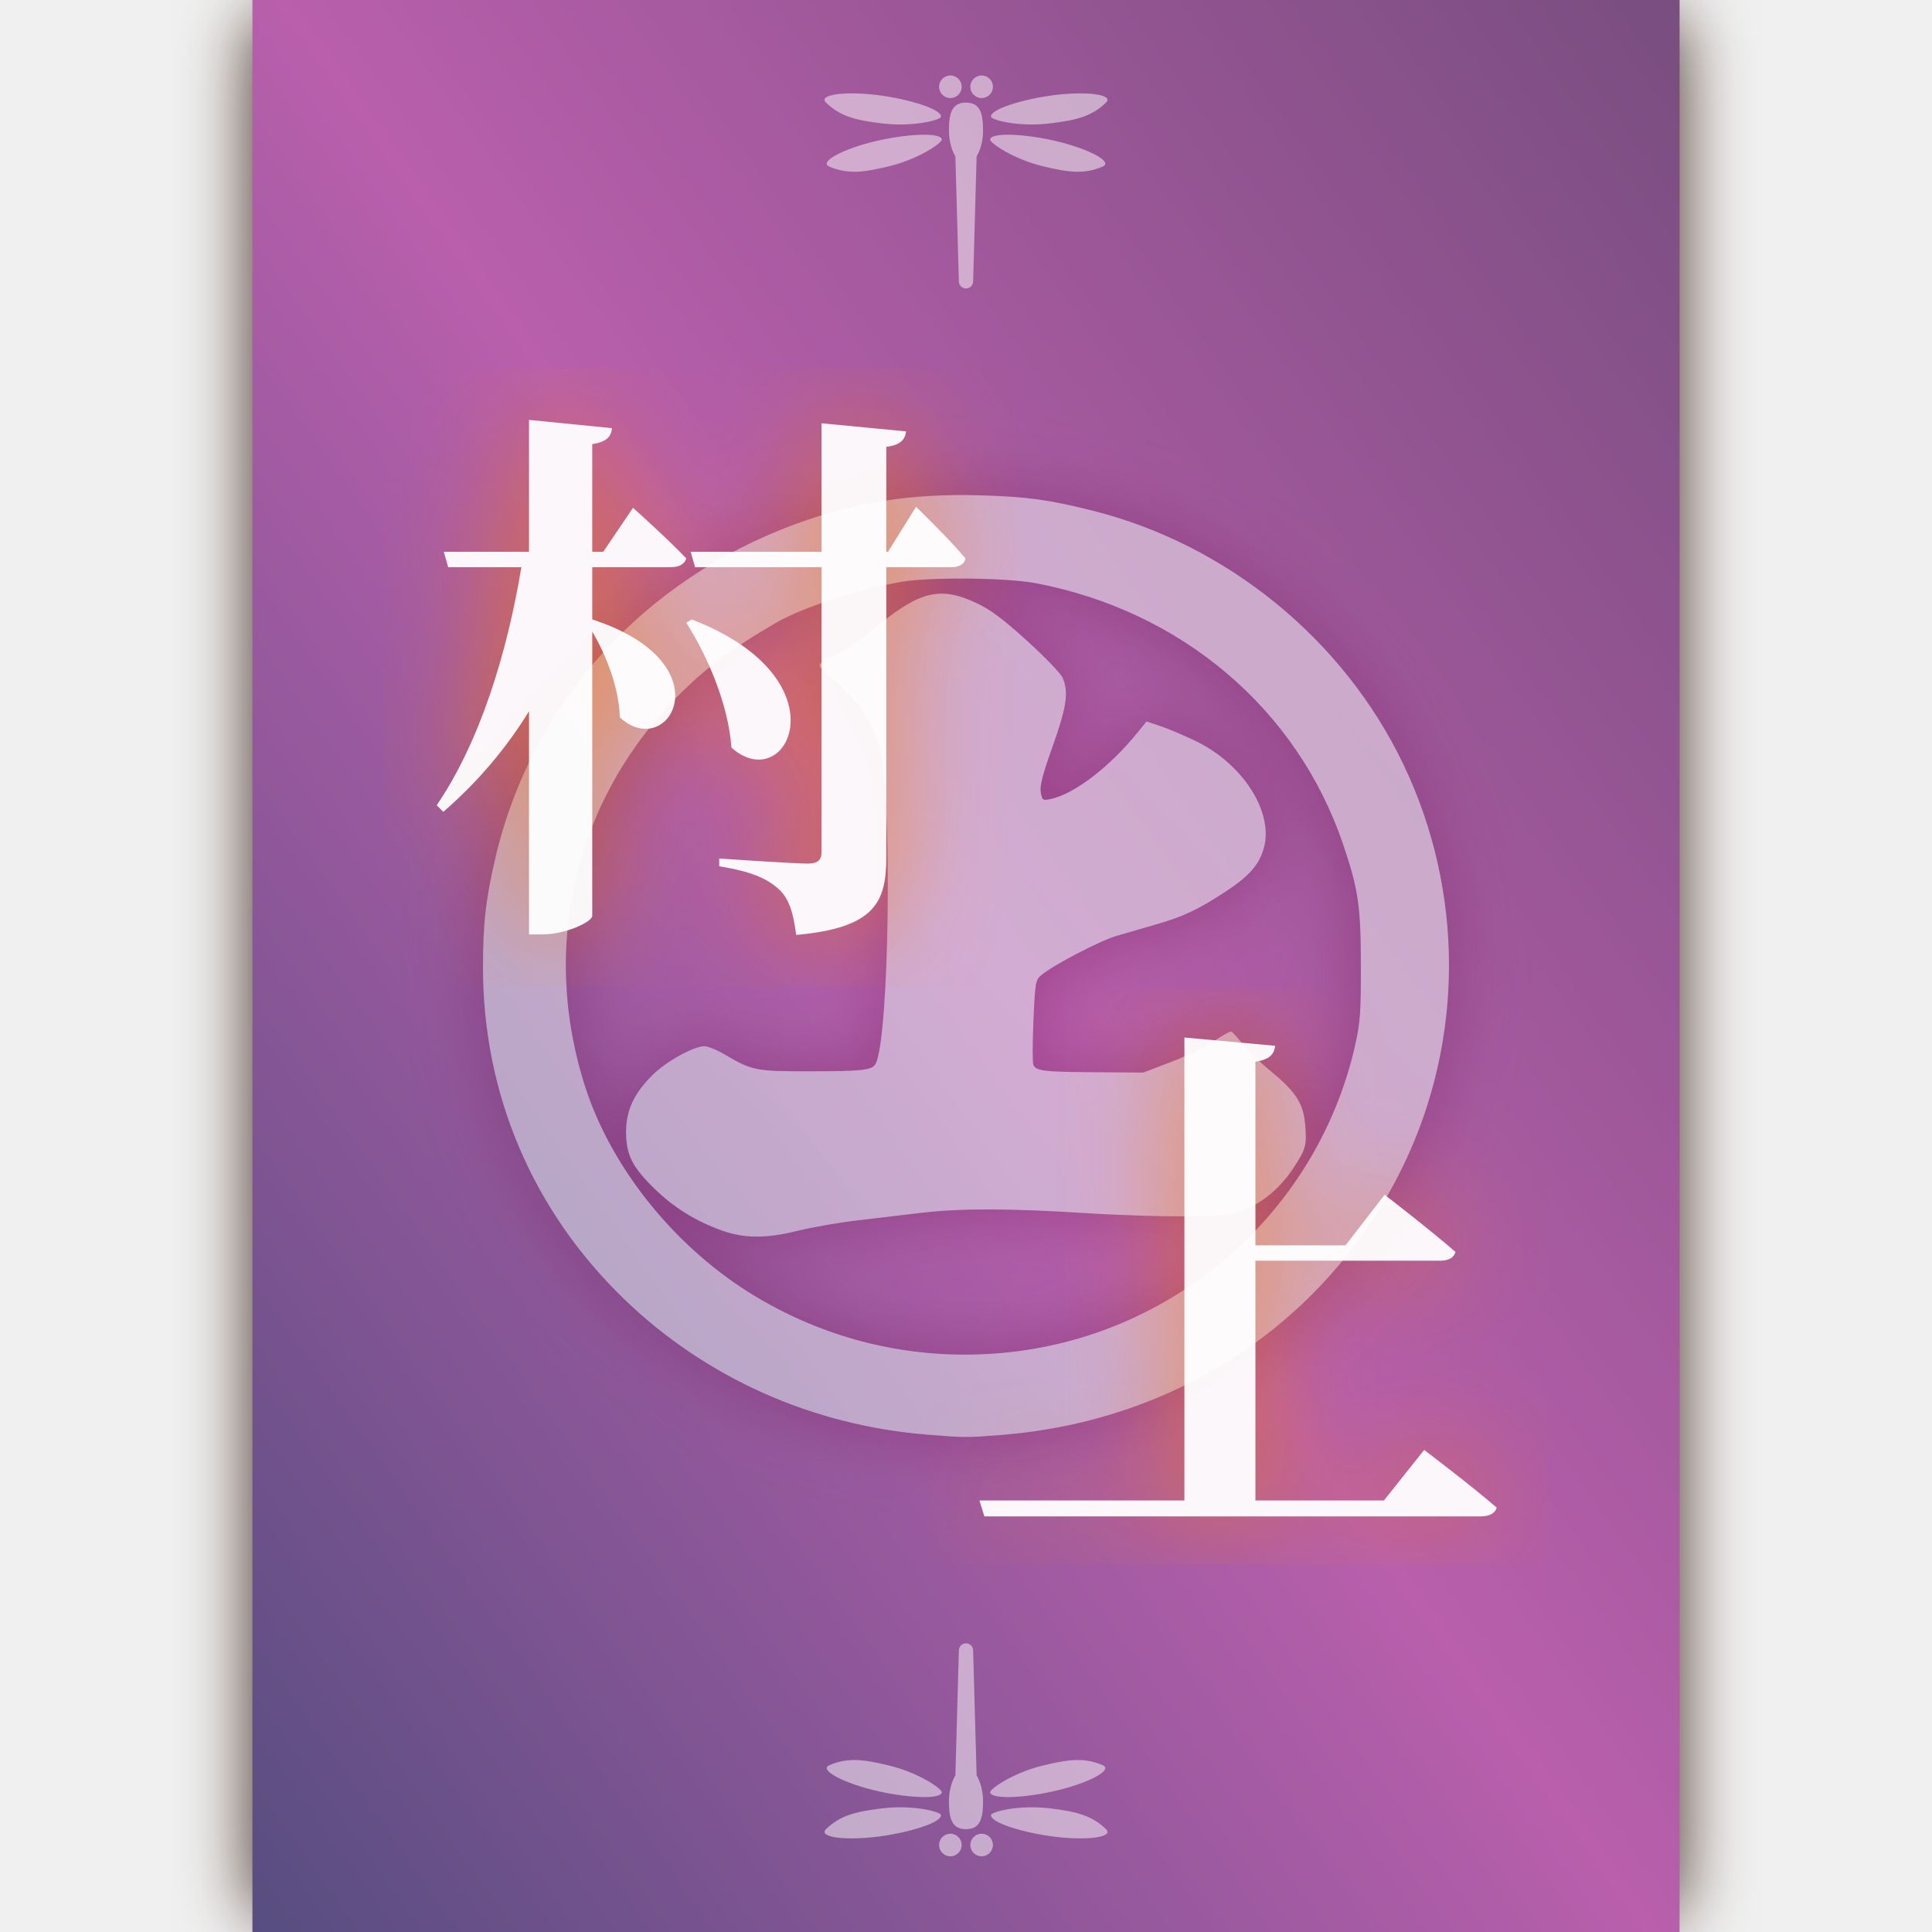
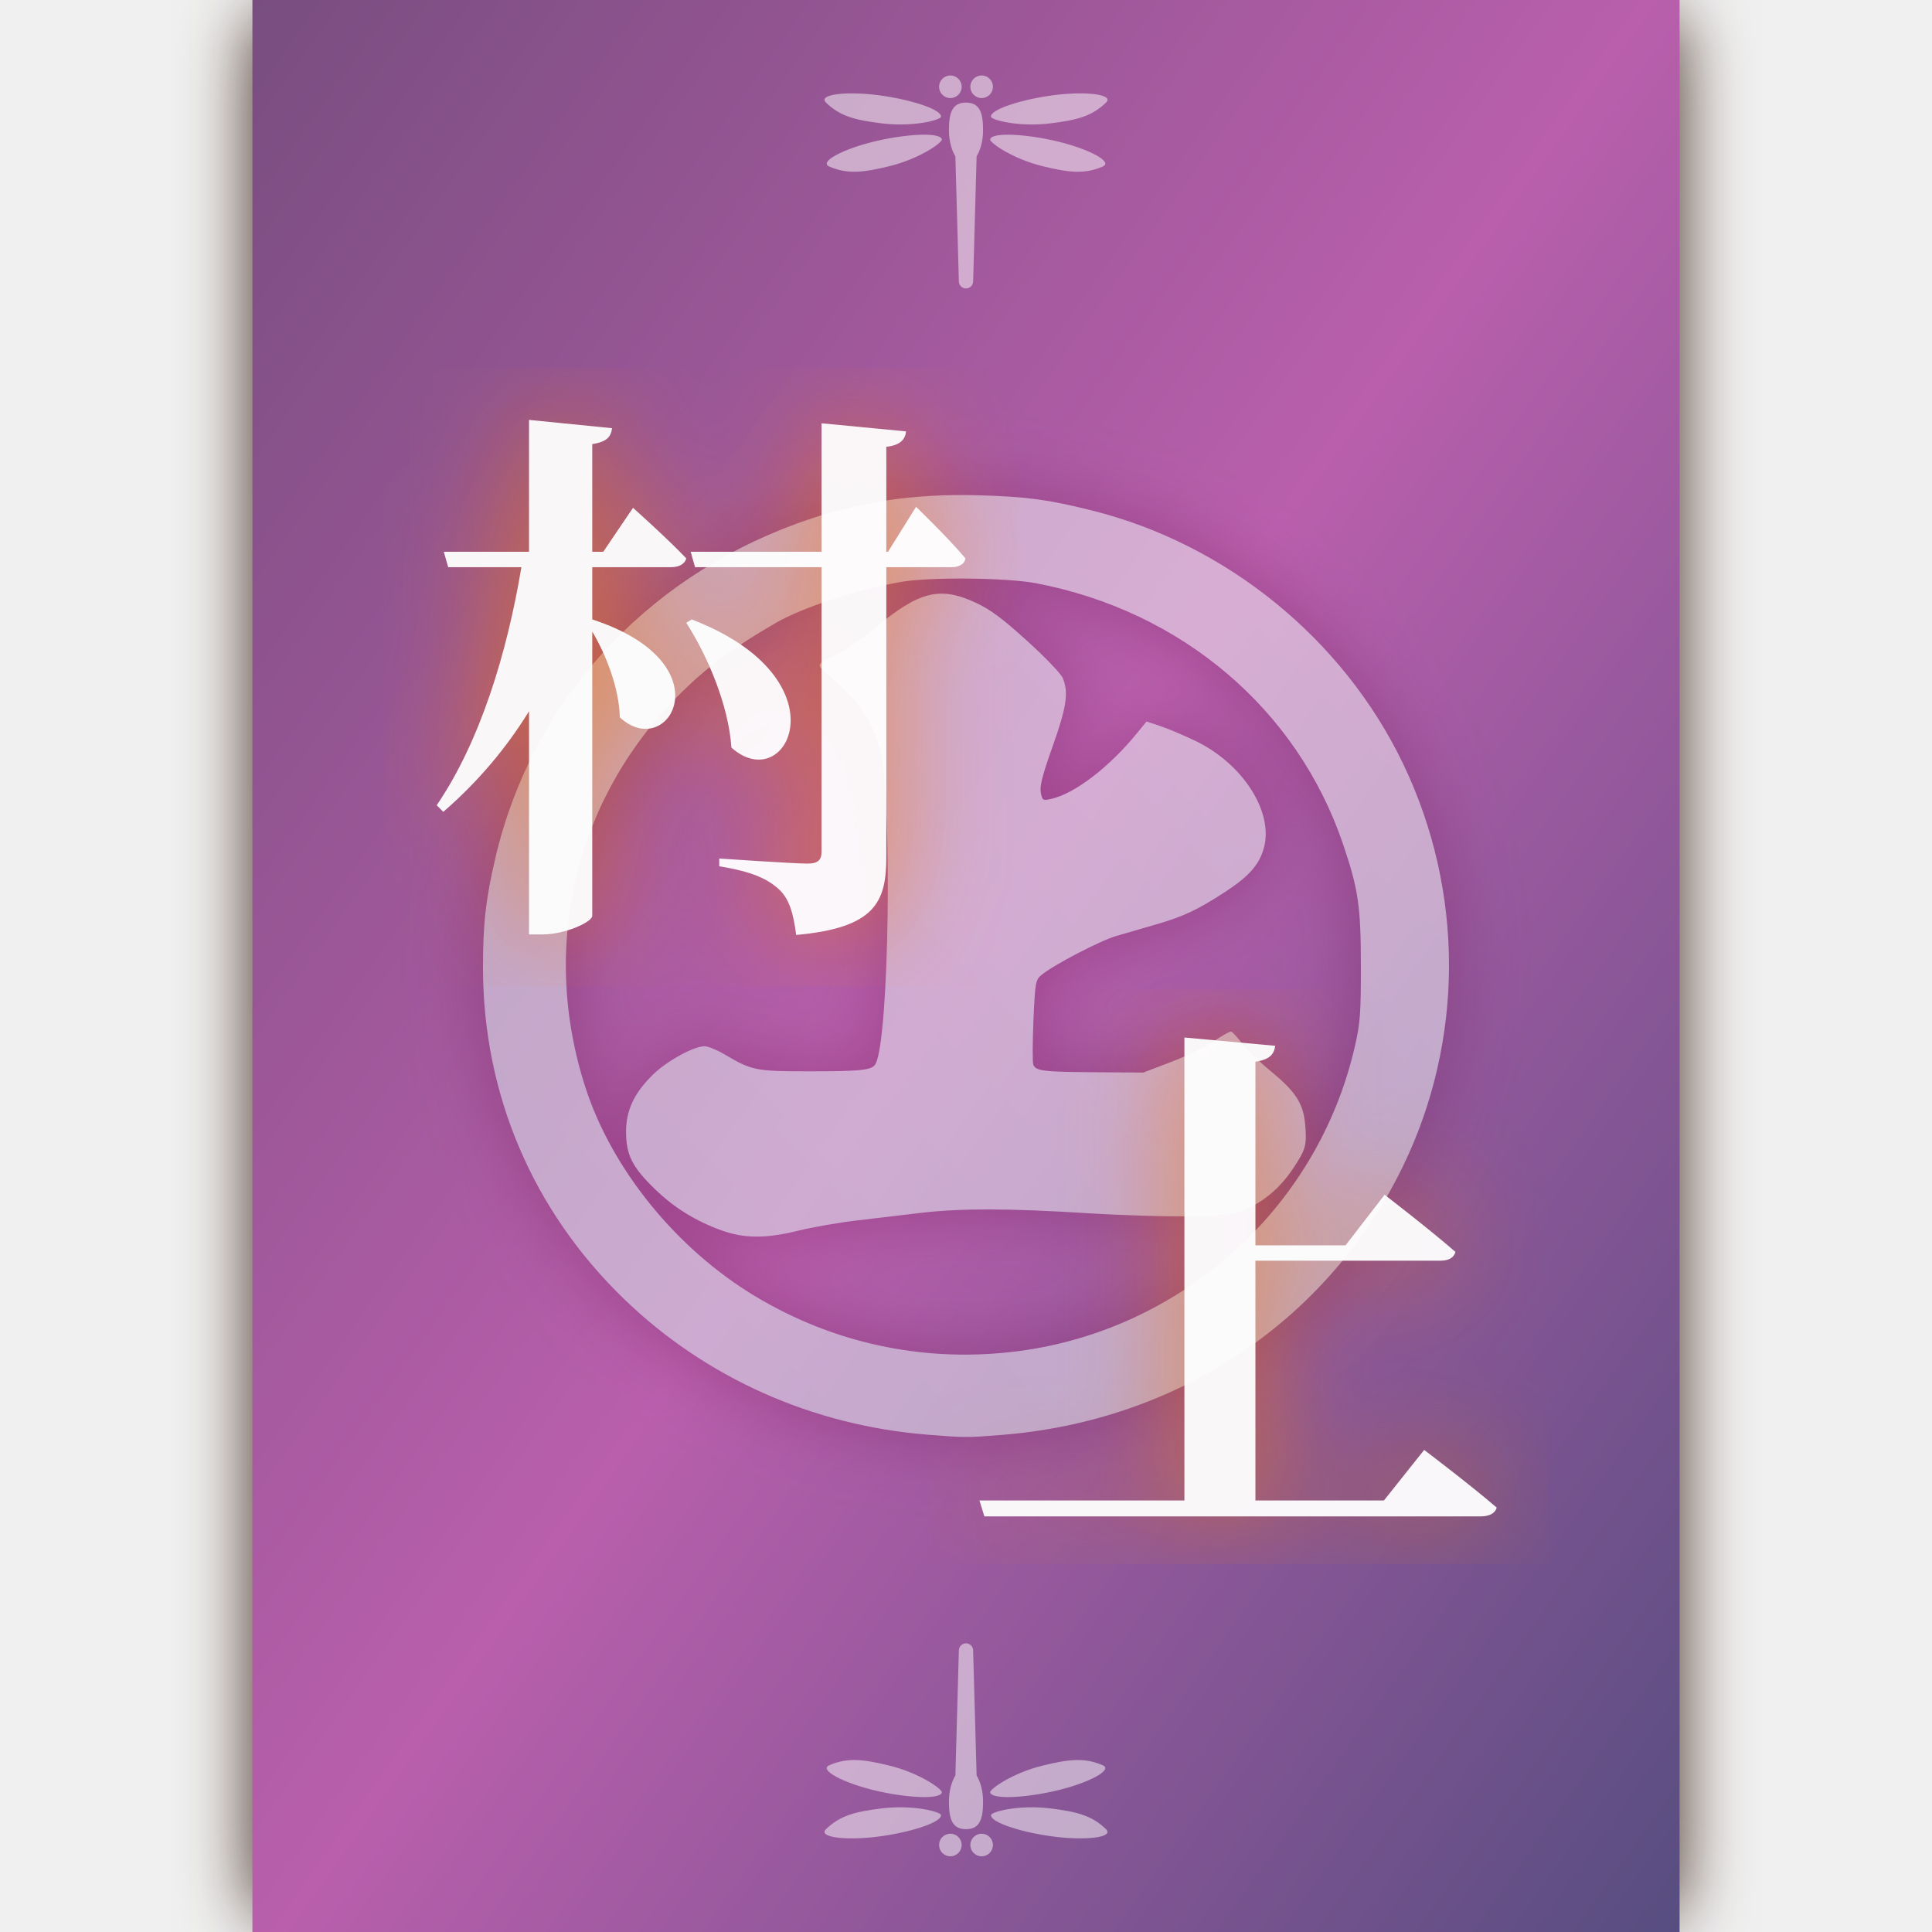
- <svg xmlns="http://www.w3.org/2000/svg" xmlns:xlink="http://www.w3.org/1999/xlink" width="2048" height="2048" viewBox="0 0 541.867 541.867" version="1.1" id="svg8">
+ <svg xmlns="http://www.w3.org/2000/svg" xmlns:xlink="http://www.w3.org/1999/xlink" id="svg8" version="1.1" viewBox="0 0 541.867 541.867" height="2048" width="2048">
  <defs id="defs2">
    <linearGradient id="linearGradient1054">
-       <stop id="stop1050" offset="0" style="stop-color:#ffffff;stop-opacity:1;" />
-       <stop id="stop1052" offset="1" style="stop-color:#d9f2f2;stop-opacity:1" />
+       <stop style="stop-color:#ffffff;stop-opacity:1;" offset="0" id="stop1050" />
+       <stop style="stop-color:#d9f2f2;stop-opacity:1" offset="1" id="stop1052" />
    </linearGradient>
    <linearGradient id="linearGradient1044">
-       <stop id="stop1040" offset="0" style="stop-color:#554d7f;stop-opacity:1" />
-       <stop style="stop-color:#b95fac;stop-opacity:1" offset="0.5" id="stop1048" />
-       <stop id="stop1042" offset="1" style="stop-color:#774d7f;stop-opacity:1" />
+       <stop style="stop-color:#554d7f;stop-opacity:1" offset="0" id="stop1040" />
+       <stop id="stop1048" offset="0.5" style="stop-color:#b95fac;stop-opacity:1" />
+       <stop style="stop-color:#774d7f;stop-opacity:1" offset="1" id="stop1042" />
    </linearGradient>
-     <filter id="filter1000" style="color-interpolation-filters:sRGB;" x="-0.088" width="1.177" y="-0.091" height="1.181">
-       <feFlood id="feFlood990" result="flood" flood-color="rgb(112,16,80)" flood-opacity="0.7" />
-       <feComposite id="feComposite992" result="composite1" operator="in" in2="SourceGraphic" in="flood" />
-       <feGaussianBlur id="feGaussianBlur994" result="blur" stdDeviation="9.97" in="composite1" />
-       <feOffset id="feOffset996" result="offset" dy="4.57967e-15" dx="-6.38378e-16" />
-       <feComposite id="feComposite998" result="composite2" operator="over" in2="offset" in="SourceGraphic" />
+     <filter height="1.181" y="-0.091" width="1.177" x="-0.088" style="color-interpolation-filters:sRGB;" id="filter1000">
+       <feFlood flood-opacity="0.7" flood-color="rgb(112,16,80)" result="flood" id="feFlood990" />
+       <feComposite in="flood" in2="SourceGraphic" operator="in" result="composite1" id="feComposite992" />
+       <feGaussianBlur in="composite1" stdDeviation="9.97" result="blur" id="feGaussianBlur994" />
+       <feOffset dx="-6.38378e-16" dy="4.57967e-15" result="offset" id="feOffset996" />
+       <feComposite in="SourceGraphic" in2="offset" operator="over" result="composite2" id="feComposite998" />
    </filter>
-     <filter id="filter1012" style="color-interpolation-filters:sRGB;">
-       <feFlood id="feFlood1002" result="flood" flood-color="rgb(112,16,80)" flood-opacity="0.7" />
-       <feComposite id="feComposite1004" result="composite1" operator="in" in2="SourceGraphic" in="flood" />
-       <feGaussianBlur id="feGaussianBlur1006" result="blur" stdDeviation="10" in="composite1" />
-       <feOffset id="feOffset1008" result="offset" dy="4.57967e-15" dx="-6.38378e-16" />
-       <feComposite id="feComposite1010" result="composite2" operator="over" in2="offset" in="SourceGraphic" />
+     <filter style="color-interpolation-filters:sRGB;" id="filter1012">
+       <feFlood flood-opacity="0.7" flood-color="rgb(112,16,80)" result="flood" id="feFlood1002" />
+       <feComposite in="flood" in2="SourceGraphic" operator="in" result="composite1" id="feComposite1004" />
+       <feGaussianBlur in="composite1" stdDeviation="10" result="blur" id="feGaussianBlur1006" />
+       <feOffset dx="-6.38378e-16" dy="4.57967e-15" result="offset" id="feOffset1008" />
+       <feComposite in="SourceGraphic" in2="offset" operator="over" result="composite2" id="feComposite1010" />
    </filter>
-     <filter id="filter1024" style="color-interpolation-filters:sRGB;">
-       <feFlood id="feFlood1014" result="flood" flood-color="rgb(112,16,80)" flood-opacity="0.7" />
-       <feComposite id="feComposite1016" result="composite1" operator="in" in2="SourceGraphic" in="flood" />
-       <feGaussianBlur id="feGaussianBlur1018" result="blur" stdDeviation="10" in="composite1" />
-       <feOffset id="feOffset1020" result="offset" dy="4.57967e-15" dx="-6.38378e-16" />
-       <feComposite id="feComposite1022" result="composite2" operator="over" in2="offset" in="SourceGraphic" />
+     <filter style="color-interpolation-filters:sRGB;" id="filter1024">
+       <feFlood flood-opacity="0.7" flood-color="rgb(112,16,80)" result="flood" id="feFlood1014" />
+       <feComposite in="flood" in2="SourceGraphic" operator="in" result="composite1" id="feComposite1016" />
+       <feGaussianBlur in="composite1" stdDeviation="10" result="blur" id="feGaussianBlur1018" />
+       <feOffset dx="-6.38378e-16" dy="4.57967e-15" result="offset" id="feOffset1020" />
+       <feComposite in="SourceGraphic" in2="offset" operator="over" result="composite2" id="feComposite1022" />
    </filter>
-     <linearGradient gradientUnits="userSpaceOnUse" y2="76.64" x2="480.363" y1="483.04" x1="73.963" id="linearGradient1046" xlink:href="#linearGradient1044" />
-     <linearGradient gradientUnits="userSpaceOnUse" y2="494.786" x2="114.663" y1="178.798" x1="438.906" id="linearGradient1056" xlink:href="#linearGradient1054" gradientTransform="translate(3.56153e-6,-56.95156)" />
-     <filter style="color-interpolation-filters:sRGB;" id="filter983">
-       <feFlood flood-opacity="0.898" flood-color="rgb(46,19,5)" result="flood" id="feFlood973" />
-       <feComposite in="flood" in2="SourceGraphic" operator="in" result="composite1" id="feComposite975" />
-       <feGaussianBlur in="composite1" stdDeviation="10" result="blur" id="feGaussianBlur977" />
-       <feOffset dx="-6.38378e-16" dy="4.57967e-15" result="offset" id="feOffset979" />
-       <feComposite in="SourceGraphic" in2="offset" operator="over" result="composite2" id="feComposite981" />
+     <linearGradient xlink:href="#linearGradient1044" id="linearGradient1046" x1="480.363" y1="483.04" x2="73.963" y2="76.64" gradientUnits="userSpaceOnUse" />
+     <linearGradient gradientTransform="translate(3.56153e-6,-56.95156)" xlink:href="#linearGradient1054" id="linearGradient1056" x1="438.906" y1="178.798" x2="114.663" y2="494.786" gradientUnits="userSpaceOnUse" />
+     <filter id="filter983" style="color-interpolation-filters:sRGB;">
+       <feFlood id="feFlood973" result="flood" flood-color="rgb(46,19,5)" flood-opacity="0.898" />
+       <feComposite id="feComposite975" result="composite1" operator="in" in2="SourceGraphic" in="flood" />
+       <feGaussianBlur id="feGaussianBlur977" result="blur" stdDeviation="10" in="composite1" />
+       <feOffset id="feOffset979" result="offset" dy="4.57967e-15" dx="-6.38378e-16" />
+       <feComposite id="feComposite981" result="composite2" operator="over" in2="offset" in="SourceGraphic" />
    </filter>
-     <clipPath clipPathUnits="userSpaceOnUse" id="clipPath891">
-       <path d="M 0,800 H 800 V 0 H 0 Z" id="path889" />
+     <clipPath id="clipPath891" clipPathUnits="userSpaceOnUse">
+       <path id="path889" d="M 0,800 H 800 V 0 H 0 Z" />
    </clipPath>
-     <filter id="filter942" style="color-interpolation-filters:sRGB;">
-       <feFlood id="feFlood932" result="flood" flood-color="rgb(245,121,0)" flood-opacity="0.7" />
-       <feComposite id="feComposite934" result="composite1" operator="in" in2="SourceGraphic" in="flood" />
-       <feGaussianBlur id="feGaussianBlur936" result="blur" stdDeviation="5" in="composite1" />
-       <feOffset id="feOffset938" result="offset" dy="4.57967e-15" dx="-6.38378e-16" />
-       <feComposite id="feComposite940" result="composite2" operator="over" in2="offset" in="SourceGraphic" />
+     <filter style="color-interpolation-filters:sRGB;" id="filter942">
+       <feFlood flood-opacity="0.7" flood-color="rgb(245,121,0)" result="flood" id="feFlood932" />
+       <feComposite in="flood" in2="SourceGraphic" operator="in" result="composite1" id="feComposite934" />
+       <feGaussianBlur in="composite1" stdDeviation="5" result="blur" id="feGaussianBlur936" />
+       <feOffset dx="-6.38378e-16" dy="4.57967e-15" result="offset" id="feOffset938" />
+       <feComposite in="SourceGraphic" in2="offset" operator="over" result="composite2" id="feComposite940" />
    </filter>
-     <clipPath id="clipPath891-4" clipPathUnits="userSpaceOnUse">
-       <path id="path889-1" d="M 0,800 H 800 V 0 H 0 Z" />
+     <clipPath clipPathUnits="userSpaceOnUse" id="clipPath891-4">
+       <path d="M 0,800 H 800 V 0 H 0 Z" id="path889-1" />
    </clipPath>
  </defs>
-   <g id="layer1" transform="translate(-6.229242,-8.906987)">
-     <rect ry="4.286" y="76.64" x="73.963" height="406.4" width="406.4" id="rect3470" style="opacity:1;fill:url(#linearGradient1046);fill-opacity:1;stroke-width:0.711;stroke-miterlimit:4;stroke-dasharray:none;filter:url(#filter983)" transform="matrix(0.9849248,0,0,1.388628,4.178271,-108.7537)" />
-     <path style="opacity:0.5;fill:url(#linearGradient1056);fill-opacity:1;stroke-width:0.711;stroke-miterlimit:4;stroke-dasharray:none;filter:url(#filter1000)" d="m 266.533,411.305 c -32.496,-2.572 -62.479,-15.983 -85.412,-38.201 -25.489,-24.695 -39.374,-57.294 -39.425,-92.566 -0.018,-12.493 0.746,-19.315 3.476,-31.023 10.102,-43.325 41.402,-78.037 84.543,-93.758 16.491,-6.01 32.472,-8.487 51.184,-7.935 13.371,0.394 19.336,1.199 31.605,4.265 37.807,9.446 70.524,36.108 87.315,71.157 17.13,35.756 17.077,77.424 -0.142,112.846 -21.014,43.23 -62.989,71.328 -112.425,75.259 -9.903,0.787 -10.228,0.787 -20.72,-0.043 z m 22.986,-23.165 c 47.152,-5.157 86.211,-39.805 96.72,-85.797 1.488,-6.513 1.686,-9.172 1.675,-22.508 -0.014,-16.829 -0.703,-21.521 -5.024,-34.24 -12.853,-37.834 -45.313,-65.376 -86.189,-73.128 -8.14,-1.544 -29.761,-1.752 -37.711,-0.362 -12.379,2.163 -27.639,7.159 -35.197,11.523 -11.389,6.576 -18.87,12.071 -26.179,19.227 -29.849,29.229 -40.106,71.022 -27.228,110.941 7.457,23.116 25.673,45.508 47.799,58.756 21.631,12.952 46.249,18.332 71.333,15.589 z m -80.993,-34.17 c -7.179,-2.593 -13.235,-6.348 -18.565,-11.512 -6.337,-6.139 -8.078,-9.529 -8.139,-15.849 -0.06,-6.178 2.182,-11.035 7.517,-16.284 3.841,-3.779 11.462,-7.982 14.474,-7.982 0.962,0 3.532,1.051 5.711,2.336 7.603,4.483 8.678,4.698 23.534,4.698 14.932,0 17.77,-0.315 18.735,-2.08 3.883,-7.105 4.776,-75.581 1.155,-88.564 -2.201,-7.889 -6.17,-13.566 -14.218,-20.335 -3.789,-3.187 -3.818,-3.111 2.305,-5.985 2.173,-1.02 7.021,-4.403 10.775,-7.519 12.26,-10.179 18.057,-11.608 28.109,-6.932 4.085,1.9 7.361,4.333 14.363,10.667 5.057,4.575 9.489,9.193 10.015,10.437 1.698,4.013 1.084,8.149 -2.853,19.223 -2.846,8.007 -3.643,11.113 -3.306,12.884 0.419,2.202 0.573,2.306 2.737,1.847 6.657,-1.411 16.488,-8.921 24.348,-18.599 l 2.571,-3.165 3.849,1.285 c 2.117,0.707 6.528,2.566 9.803,4.132 13.267,6.344 21.97,19.836 19.299,29.92 -1.258,4.75 -4.172,8.086 -10.888,12.461 -7.723,5.032 -11.726,6.915 -19.394,9.127 -3.556,1.025 -8.566,2.479 -11.134,3.231 -4.631,1.356 -17.844,8.257 -21.074,11.008 -1.588,1.352 -1.71,2.061 -2.173,12.686 -0.27,6.19 -0.286,11.778 -0.035,12.417 0.69,1.76 2.789,2.015 17.39,2.115 l 13.435,0.091 7.893,-3.005 c 4.341,-1.653 9.761,-4.288 12.045,-5.857 2.284,-1.569 4.433,-2.749 4.775,-2.622 0.343,0.126 1.721,1.646 3.062,3.378 1.341,1.731 4.979,5.239 8.084,7.795 6.994,5.759 9.079,9.035 9.572,15.041 0.467,5.695 0.154,6.824 -3.345,12.089 -3.493,5.256 -7.753,8.987 -12.994,11.384 -3.612,1.651 -4.936,1.83 -15.444,2.083 -6.321,0.152 -19.472,-0.224 -29.223,-0.837 -22.067,-1.387 -35.727,-1.412 -46.886,-0.087 -4.758,0.565 -12.824,1.522 -17.926,2.127 -5.102,0.605 -12.433,1.884 -16.292,2.841 -9.128,2.266 -15.216,2.241 -21.665,-0.088 z" id="path847" />
-     <g style="opacity:0.5;fill:#ffffff;fill-opacity:1" id="g887" clip-path="url(#clipPath891)" transform="matrix(0.1392544,0,0,0.1392544,221.4608,443.9764)">
-       <g style="fill:#ffffff;fill-opacity:1" id="g893" transform="translate(400,559.832)">
-         <path d="m 0,0 c -28.738,0 -34.369,-22.098 -34.369,-56.302 0,-19.646 5.082,-38.998 12.999,-51.926 l 7.003,-252.108 c 0.225,-7.557 6.315,-13.755 13.968,-13.968 7.934,-0.22 14.545,6.033 14.765,13.968 l 7.003,252.108 c 7.918,12.928 13,32.28 13,51.926 C 34.369,-22.098 28.738,0 0,0" style="fill:#ffffff;fill-opacity:1;fill-rule:nonzero;stroke:none" id="path895" />
+   <g transform="translate(-6.229242,-8.906987)" id="layer1">
+     <rect transform="matrix(0.9849248,0,0,1.388628,4.178271,-108.7537)" style="opacity:1;fill:url(#linearGradient1046);fill-opacity:1;stroke-width:0.711;stroke-miterlimit:4;stroke-dasharray:none;filter:url(#filter983)" id="rect3470" width="406.4" height="406.4" x="73.963" y="76.64" ry="4.286" />
+     <path id="path847" d="m 266.533,411.305 c -32.496,-2.572 -62.479,-15.983 -85.412,-38.201 -25.489,-24.695 -39.374,-57.294 -39.425,-92.566 -0.018,-12.493 0.746,-19.315 3.476,-31.023 10.102,-43.325 41.402,-78.037 84.543,-93.758 16.491,-6.01 32.472,-8.487 51.184,-7.935 13.371,0.394 19.336,1.199 31.605,4.265 37.807,9.446 70.524,36.108 87.315,71.157 17.13,35.756 17.077,77.424 -0.142,112.846 -21.014,43.23 -62.989,71.328 -112.425,75.259 -9.903,0.787 -10.228,0.787 -20.72,-0.043 z m 22.986,-23.165 c 47.152,-5.157 86.211,-39.805 96.72,-85.797 1.488,-6.513 1.686,-9.172 1.675,-22.508 -0.014,-16.829 -0.703,-21.521 -5.024,-34.24 -12.853,-37.834 -45.313,-65.376 -86.189,-73.128 -8.14,-1.544 -29.761,-1.752 -37.711,-0.362 -12.379,2.163 -27.639,7.159 -35.197,11.523 -11.389,6.576 -18.87,12.071 -26.179,19.227 -29.849,29.229 -40.106,71.022 -27.228,110.941 7.457,23.116 25.673,45.508 47.799,58.756 21.631,12.952 46.249,18.332 71.333,15.589 z m -80.993,-34.17 c -7.179,-2.593 -13.235,-6.348 -18.565,-11.512 -6.337,-6.139 -8.078,-9.529 -8.139,-15.849 -0.06,-6.178 2.182,-11.035 7.517,-16.284 3.841,-3.779 11.462,-7.982 14.474,-7.982 0.962,0 3.532,1.051 5.711,2.336 7.603,4.483 8.678,4.698 23.534,4.698 14.932,0 17.77,-0.315 18.735,-2.08 3.883,-7.105 4.776,-75.581 1.155,-88.564 -2.201,-7.889 -6.17,-13.566 -14.218,-20.335 -3.789,-3.187 -3.818,-3.111 2.305,-5.985 2.173,-1.02 7.021,-4.403 10.775,-7.519 12.26,-10.179 18.057,-11.608 28.109,-6.932 4.085,1.9 7.361,4.333 14.363,10.667 5.057,4.575 9.489,9.193 10.015,10.437 1.698,4.013 1.084,8.149 -2.853,19.223 -2.846,8.007 -3.643,11.113 -3.306,12.884 0.419,2.202 0.573,2.306 2.737,1.847 6.657,-1.411 16.488,-8.921 24.348,-18.599 l 2.571,-3.165 3.849,1.285 c 2.117,0.707 6.528,2.566 9.803,4.132 13.267,6.344 21.97,19.836 19.299,29.92 -1.258,4.75 -4.172,8.086 -10.888,12.461 -7.723,5.032 -11.726,6.915 -19.394,9.127 -3.556,1.025 -8.566,2.479 -11.134,3.231 -4.631,1.356 -17.844,8.257 -21.074,11.008 -1.588,1.352 -1.71,2.061 -2.173,12.686 -0.27,6.19 -0.286,11.778 -0.035,12.417 0.69,1.76 2.789,2.015 17.39,2.115 l 13.435,0.091 7.893,-3.005 c 4.341,-1.653 9.761,-4.288 12.045,-5.857 2.284,-1.569 4.433,-2.749 4.775,-2.622 0.343,0.126 1.721,1.646 3.062,3.378 1.341,1.731 4.979,5.239 8.084,7.795 6.994,5.759 9.079,9.035 9.572,15.041 0.467,5.695 0.154,6.824 -3.345,12.089 -3.493,5.256 -7.753,8.987 -12.994,11.384 -3.612,1.651 -4.936,1.83 -15.444,2.083 -6.321,0.152 -19.472,-0.224 -29.223,-0.837 -22.067,-1.387 -35.727,-1.412 -46.886,-0.087 -4.758,0.565 -12.824,1.522 -17.926,2.127 -5.102,0.605 -12.433,1.884 -16.292,2.841 -9.128,2.266 -15.216,2.241 -21.665,-0.088 z" style="opacity:0.5;fill:url(#linearGradient1056);fill-opacity:1;stroke-width:0.711;stroke-miterlimit:4;stroke-dasharray:none;filter:url(#filter1000)" />
+     <g transform="matrix(0.1392544,0,0,0.1392544,221.4608,443.9764)" clip-path="url(#clipPath891)" id="g887" style="opacity:0.5;fill:#ffffff;fill-opacity:1">
+       <g transform="translate(400,559.832)" id="g893" style="fill:#ffffff;fill-opacity:1">
+         <path id="path895" style="fill:#ffffff;fill-opacity:1;fill-rule:nonzero;stroke:none" d="m 0,0 c -28.738,0 -34.369,-22.098 -34.369,-56.302 0,-19.646 5.082,-38.998 12.999,-51.926 l 7.003,-252.108 c 0.225,-7.557 6.315,-13.755 13.968,-13.968 7.934,-0.22 14.545,6.033 14.765,13.968 l 7.003,252.108 c 7.918,12.928 13,32.28 13,51.926 C 34.369,-22.098 28.738,0 0,0" />
      </g>
-       <g style="fill:#ffffff;fill-opacity:1" id="g897" transform="translate(579.5195,575.1255)">
-         <path d="m 0,0 c -63.932,-7.85 -131.009,-28.603 -129.141,-43.814 0.781,-6.356 55.208,-21.179 119.139,-13.329 52.69,6.469 83.391,13.823 112.376,41.755 C 119.382,1.003 63.931,7.85 0,0" style="fill:#ffffff;fill-opacity:1;fill-rule:nonzero;stroke:none" id="path899" />
+       <g transform="translate(579.5195,575.1255)" id="g897" style="fill:#ffffff;fill-opacity:1">
+         <path id="path899" style="fill:#ffffff;fill-opacity:1;fill-rule:nonzero;stroke:none" d="m 0,0 c -63.932,-7.85 -131.009,-28.603 -129.141,-43.814 0.781,-6.356 55.208,-21.179 119.139,-13.329 52.69,6.469 83.391,13.823 112.376,41.755 C 119.382,1.003 63.931,7.85 0,0" />
      </g>
-       <g style="fill:#ffffff;fill-opacity:1" id="g901" transform="translate(349.6216,531.3115)">
-         <path d="m 0,0 c 1.868,15.211 -65.209,35.964 -129.141,43.814 -63.931,7.85 -119.382,1.003 -102.374,-15.388 C -202.53,0.494 -171.829,-6.86 -119.139,-13.329 -55.208,-21.179 -0.781,-6.356 0,0" style="fill:#ffffff;fill-opacity:1;fill-rule:nonzero;stroke:none" id="path903" />
+       <g transform="translate(349.6216,531.3115)" id="g901" style="fill:#ffffff;fill-opacity:1">
+         <path id="path903" style="fill:#ffffff;fill-opacity:1;fill-rule:nonzero;stroke:none" d="m 0,0 c 1.868,15.211 -65.209,35.964 -129.141,43.814 -63.931,7.85 -119.382,1.003 -102.374,-15.388 C -202.53,0.494 -171.829,-6.86 -119.139,-13.329 -55.208,-21.179 -0.781,-6.356 0,0" />
      </g>
-       <g style="fill:#ffffff;fill-opacity:1" id="g905" transform="translate(215.0757,481.4727)">
-         <path d="m 0,0 c -62.604,-15.151 -112.099,-41.075 -90.41,-50.432 36.961,-15.944 68.286,-12.023 119.882,0.465 62.603,15.151 108.333,48.18 106.826,54.404 C 132.693,19.333 62.604,15.152 0,0" style="fill:#ffffff;fill-opacity:1;fill-rule:nonzero;stroke:none" id="path907" />
+       <g transform="translate(215.0757,481.4727)" id="g905" style="fill:#ffffff;fill-opacity:1">
+         <path id="path907" style="fill:#ffffff;fill-opacity:1;fill-rule:nonzero;stroke:none" d="m 0,0 c -62.604,-15.151 -112.099,-41.075 -90.41,-50.432 36.961,-15.944 68.286,-12.023 119.882,0.465 62.603,15.151 108.333,48.18 106.826,54.404 C 132.693,19.333 62.604,15.152 0,0" />
      </g>
-       <g style="fill:#ffffff;fill-opacity:1" id="g909" transform="translate(584.9248,481.4727)">
-         <path d="m 0,0 c -62.604,15.152 -132.693,19.333 -136.299,4.437 -1.506,-6.224 44.223,-39.253 106.826,-54.404 C 22.123,-62.455 53.448,-66.376 90.409,-50.432 112.098,-41.075 62.604,-15.151 0,0" style="fill:#ffffff;fill-opacity:1;fill-rule:nonzero;stroke:none" id="path911" />
+       <g transform="translate(584.9248,481.4727)" id="g909" style="fill:#ffffff;fill-opacity:1">
+         <path id="path911" style="fill:#ffffff;fill-opacity:1;fill-rule:nonzero;stroke:none" d="m 0,0 c -62.604,15.152 -132.693,19.333 -136.299,4.437 -1.506,-6.224 44.223,-39.253 106.826,-54.404 C 22.123,-62.455 53.448,-66.376 90.409,-50.432 112.098,-41.075 62.604,-15.151 0,0" />
      </g>
-       <g style="fill:#ffffff;fill-opacity:1" id="g913" transform="translate(391.2676,591.7275)">
-         <path d="M 0,0 C 0,12.564 -10.186,22.75 -22.75,22.75 -35.314,22.75 -45.5,12.564 -45.5,0 c 0,-12.564 10.186,-22.75 22.75,-22.75 C -10.186,-22.75 0,-12.564 0,0" style="fill:#ffffff;fill-opacity:1;fill-rule:nonzero;stroke:none" id="path915" />
+       <g transform="translate(391.2676,591.7275)" id="g913" style="fill:#ffffff;fill-opacity:1">
+         <path id="path915" style="fill:#ffffff;fill-opacity:1;fill-rule:nonzero;stroke:none" d="M 0,0 C 0,12.564 -10.186,22.75 -22.75,22.75 -35.314,22.75 -45.5,12.564 -45.5,0 c 0,-12.564 10.186,-22.75 22.75,-22.75 C -10.186,-22.75 0,-12.564 0,0" />
      </g>
-       <g style="fill:#ffffff;fill-opacity:1" id="g917" transform="translate(431.4824,614.4771)">
-         <path d="m 0,0 c -12.564,0 -22.75,-10.185 -22.75,-22.75 0,-12.563 10.186,-22.749 22.75,-22.749 12.564,0 22.749,10.186 22.749,22.749 C 22.749,-10.185 12.564,0 0,0" style="fill:#ffffff;fill-opacity:1;fill-rule:nonzero;stroke:none" id="path919" />
+       <g transform="translate(431.4824,614.4771)" id="g917" style="fill:#ffffff;fill-opacity:1">
+         <path id="path919" style="fill:#ffffff;fill-opacity:1;fill-rule:nonzero;stroke:none" d="m 0,0 c -12.564,0 -22.75,-10.185 -22.75,-22.75 0,-12.563 10.186,-22.749 22.75,-22.749 12.564,0 22.749,10.186 22.749,22.749 C 22.749,-10.185 12.564,0 0,0" />
      </g>
    </g>
-     <g transform="translate(9.621718,6.949018)" id="g1045">
-       <text xml:space="preserve" style="font-weight:900;font-size:50.8px;line-height:6.615px;font-family:'Noto Serif CJK JP';-inkscape-font-specification:'Noto Serif CJK JP, Heavy';letter-spacing:0px;word-spacing:0px;writing-mode:lr-tb;opacity:0.95;fill:#fffffe;fill-opacity:1;stroke-width:0.265;filter:url(#filter942)" x="209.58" y="275.002" id="text884" transform="matrix(3.035152,0,0,3.035152,-520.7127,-584.1905)">
-         <tspan id="tspan882" x="209.58" y="275.002" style="fill:#fffffe;fill-opacity:1;stroke-width:0.265">村</tspan>
+     <g id="g1045" transform="translate(9.621718,6.949018)">
+       <text transform="matrix(3.035152,0,0,3.035152,-520.7127,-584.1905)" id="text884" y="275.002" x="209.58" style="font-weight:900;font-size:50.8px;line-height:6.615px;font-family:'Noto Serif CJK JP';-inkscape-font-specification:'Noto Serif CJK JP, Heavy';letter-spacing:0px;word-spacing:0px;writing-mode:lr-tb;opacity:0.95;fill:#fffffe;fill-opacity:1;stroke-width:0.265;filter:url(#filter942)" xml:space="preserve">
+         <tspan style="fill:#fffffe;fill-opacity:1;stroke-width:0.265" y="275.002" x="209.58" id="tspan882">村</tspan>
      </text>
-       <text xml:space="preserve" style="font-weight:900;font-size:50.8px;line-height:6.615px;font-family:'Noto Serif CJK JP';-inkscape-font-specification:'Noto Serif CJK JP, Heavy';letter-spacing:0px;word-spacing:0px;writing-mode:lr-tb;opacity:0.95;fill:#fffffe;fill-opacity:1;stroke-width:0.265;filter:url(#filter942)" x="289.711" y="277.745" id="text888" transform="matrix(3.035152,0,0,3.035152,-612.6458,-421.2829)">
-         <tspan id="tspan886" x="289.711" y="277.745" style="fill:#fffffe;fill-opacity:1;stroke-width:0.265">上</tspan>
+       <text transform="matrix(3.035152,0,0,3.035152,-612.6458,-421.2829)" id="text888" y="277.745" x="289.711" style="font-weight:900;font-size:50.8px;line-height:6.615px;font-family:'Noto Serif CJK JP';-inkscape-font-specification:'Noto Serif CJK JP, Heavy';letter-spacing:0px;word-spacing:0px;writing-mode:lr-tb;opacity:0.95;fill:#fffffe;fill-opacity:1;stroke-width:0.265;filter:url(#filter942)" xml:space="preserve">
+         <tspan style="fill:#fffffe;fill-opacity:1;stroke-width:0.265" y="277.745" x="289.711" id="tspan886">上</tspan>
      </text>
    </g>
-     <g transform="matrix(0.1392544,0,0,-0.1392544,221.4608,115.6423)" clip-path="url(#clipPath891-4)" id="g887-1" style="opacity:0.5;fill:#ffffff;fill-opacity:1">
-       <g transform="translate(400,559.832)" id="g893-6" style="fill:#ffffff;fill-opacity:1">
-         <path id="path895-6" style="fill:#ffffff;fill-opacity:1;fill-rule:nonzero;stroke:none" d="m 0,0 c -28.738,0 -34.369,-22.098 -34.369,-56.302 0,-19.646 5.082,-38.998 12.999,-51.926 l 7.003,-252.108 c 0.225,-7.557 6.315,-13.755 13.968,-13.968 7.934,-0.22 14.545,6.033 14.765,13.968 l 7.003,252.108 c 7.918,12.928 13,32.28 13,51.926 C 34.369,-22.098 28.738,0 0,0" />
+     <g style="opacity:0.5;fill:#ffffff;fill-opacity:1" id="g887-1" clip-path="url(#clipPath891-4)" transform="matrix(0.1392544,0,0,-0.1392544,221.4608,115.6423)">
+       <g style="fill:#ffffff;fill-opacity:1" id="g893-6" transform="translate(400,559.832)">
+         <path d="m 0,0 c -28.738,0 -34.369,-22.098 -34.369,-56.302 0,-19.646 5.082,-38.998 12.999,-51.926 l 7.003,-252.108 c 0.225,-7.557 6.315,-13.755 13.968,-13.968 7.934,-0.22 14.545,6.033 14.765,13.968 l 7.003,252.108 c 7.918,12.928 13,32.28 13,51.926 C 34.369,-22.098 28.738,0 0,0" style="fill:#ffffff;fill-opacity:1;fill-rule:nonzero;stroke:none" id="path895-6" />
      </g>
-       <g transform="translate(579.5195,575.1255)" id="g897-8" style="fill:#ffffff;fill-opacity:1">
-         <path id="path899-9" style="fill:#ffffff;fill-opacity:1;fill-rule:nonzero;stroke:none" d="m 0,0 c -63.932,-7.85 -131.009,-28.603 -129.141,-43.814 0.781,-6.356 55.208,-21.179 119.139,-13.329 52.69,6.469 83.391,13.823 112.376,41.755 C 119.382,1.003 63.931,7.85 0,0" />
+       <g style="fill:#ffffff;fill-opacity:1" id="g897-8" transform="translate(579.5195,575.1255)">
+         <path d="m 0,0 c -63.932,-7.85 -131.009,-28.603 -129.141,-43.814 0.781,-6.356 55.208,-21.179 119.139,-13.329 52.69,6.469 83.391,13.823 112.376,41.755 C 119.382,1.003 63.931,7.85 0,0" style="fill:#ffffff;fill-opacity:1;fill-rule:nonzero;stroke:none" id="path899-9" />
      </g>
-       <g transform="translate(349.6216,531.3115)" id="g901-4" style="fill:#ffffff;fill-opacity:1">
-         <path id="path903-6" style="fill:#ffffff;fill-opacity:1;fill-rule:nonzero;stroke:none" d="m 0,0 c 1.868,15.211 -65.209,35.964 -129.141,43.814 -63.931,7.85 -119.382,1.003 -102.374,-15.388 C -202.53,0.494 -171.829,-6.86 -119.139,-13.329 -55.208,-21.179 -0.781,-6.356 0,0" />
+       <g style="fill:#ffffff;fill-opacity:1" id="g901-4" transform="translate(349.6216,531.3115)">
+         <path d="m 0,0 c 1.868,15.211 -65.209,35.964 -129.141,43.814 -63.931,7.85 -119.382,1.003 -102.374,-15.388 C -202.53,0.494 -171.829,-6.86 -119.139,-13.329 -55.208,-21.179 -0.781,-6.356 0,0" style="fill:#ffffff;fill-opacity:1;fill-rule:nonzero;stroke:none" id="path903-6" />
      </g>
-       <g transform="translate(215.0757,481.4727)" id="g905-9" style="fill:#ffffff;fill-opacity:1">
-         <path id="path907-3" style="fill:#ffffff;fill-opacity:1;fill-rule:nonzero;stroke:none" d="m 0,0 c -62.604,-15.151 -112.099,-41.075 -90.41,-50.432 36.961,-15.944 68.286,-12.023 119.882,0.465 62.603,15.151 108.333,48.18 106.826,54.404 C 132.693,19.333 62.604,15.152 0,0" />
+       <g style="fill:#ffffff;fill-opacity:1" id="g905-9" transform="translate(215.0757,481.4727)">
+         <path d="m 0,0 c -62.604,-15.151 -112.099,-41.075 -90.41,-50.432 36.961,-15.944 68.286,-12.023 119.882,0.465 62.603,15.151 108.333,48.18 106.826,54.404 C 132.693,19.333 62.604,15.152 0,0" style="fill:#ffffff;fill-opacity:1;fill-rule:nonzero;stroke:none" id="path907-3" />
      </g>
-       <g transform="translate(584.9248,481.4727)" id="g909-5" style="fill:#ffffff;fill-opacity:1">
-         <path id="path911-5" style="fill:#ffffff;fill-opacity:1;fill-rule:nonzero;stroke:none" d="m 0,0 c -62.604,15.152 -132.693,19.333 -136.299,4.437 -1.506,-6.224 44.223,-39.253 106.826,-54.404 C 22.123,-62.455 53.448,-66.376 90.409,-50.432 112.098,-41.075 62.604,-15.151 0,0" />
+       <g style="fill:#ffffff;fill-opacity:1" id="g909-5" transform="translate(584.9248,481.4727)">
+         <path d="m 0,0 c -62.604,15.152 -132.693,19.333 -136.299,4.437 -1.506,-6.224 44.223,-39.253 106.826,-54.404 C 22.123,-62.455 53.448,-66.376 90.409,-50.432 112.098,-41.075 62.604,-15.151 0,0" style="fill:#ffffff;fill-opacity:1;fill-rule:nonzero;stroke:none" id="path911-5" />
      </g>
-       <g transform="translate(391.2676,591.7275)" id="g913-4" style="fill:#ffffff;fill-opacity:1">
-         <path id="path915-8" style="fill:#ffffff;fill-opacity:1;fill-rule:nonzero;stroke:none" d="M 0,0 C 0,12.564 -10.186,22.75 -22.75,22.75 -35.314,22.75 -45.5,12.564 -45.5,0 c 0,-12.564 10.186,-22.75 22.75,-22.75 C -10.186,-22.75 0,-12.564 0,0" />
+       <g style="fill:#ffffff;fill-opacity:1" id="g913-4" transform="translate(391.2676,591.7275)">
+         <path d="M 0,0 C 0,12.564 -10.186,22.75 -22.75,22.75 -35.314,22.75 -45.5,12.564 -45.5,0 c 0,-12.564 10.186,-22.75 22.75,-22.75 C -10.186,-22.75 0,-12.564 0,0" style="fill:#ffffff;fill-opacity:1;fill-rule:nonzero;stroke:none" id="path915-8" />
      </g>
-       <g transform="translate(431.4824,614.4771)" id="g917-4" style="fill:#ffffff;fill-opacity:1">
-         <path id="path919-1" style="fill:#ffffff;fill-opacity:1;fill-rule:nonzero;stroke:none" d="m 0,0 c -12.564,0 -22.75,-10.185 -22.75,-22.75 0,-12.563 10.186,-22.749 22.75,-22.749 12.564,0 22.749,10.186 22.749,22.749 C 22.749,-10.185 12.564,0 0,0" />
+       <g style="fill:#ffffff;fill-opacity:1" id="g917-4" transform="translate(431.4824,614.4771)">
+         <path d="m 0,0 c -12.564,0 -22.75,-10.185 -22.75,-22.75 0,-12.563 10.186,-22.749 22.75,-22.749 12.564,0 22.749,10.186 22.749,22.749 C 22.749,-10.185 12.564,0 0,0" style="fill:#ffffff;fill-opacity:1;fill-rule:nonzero;stroke:none" id="path919-1" />
      </g>
    </g>
  </g>
</svg>
